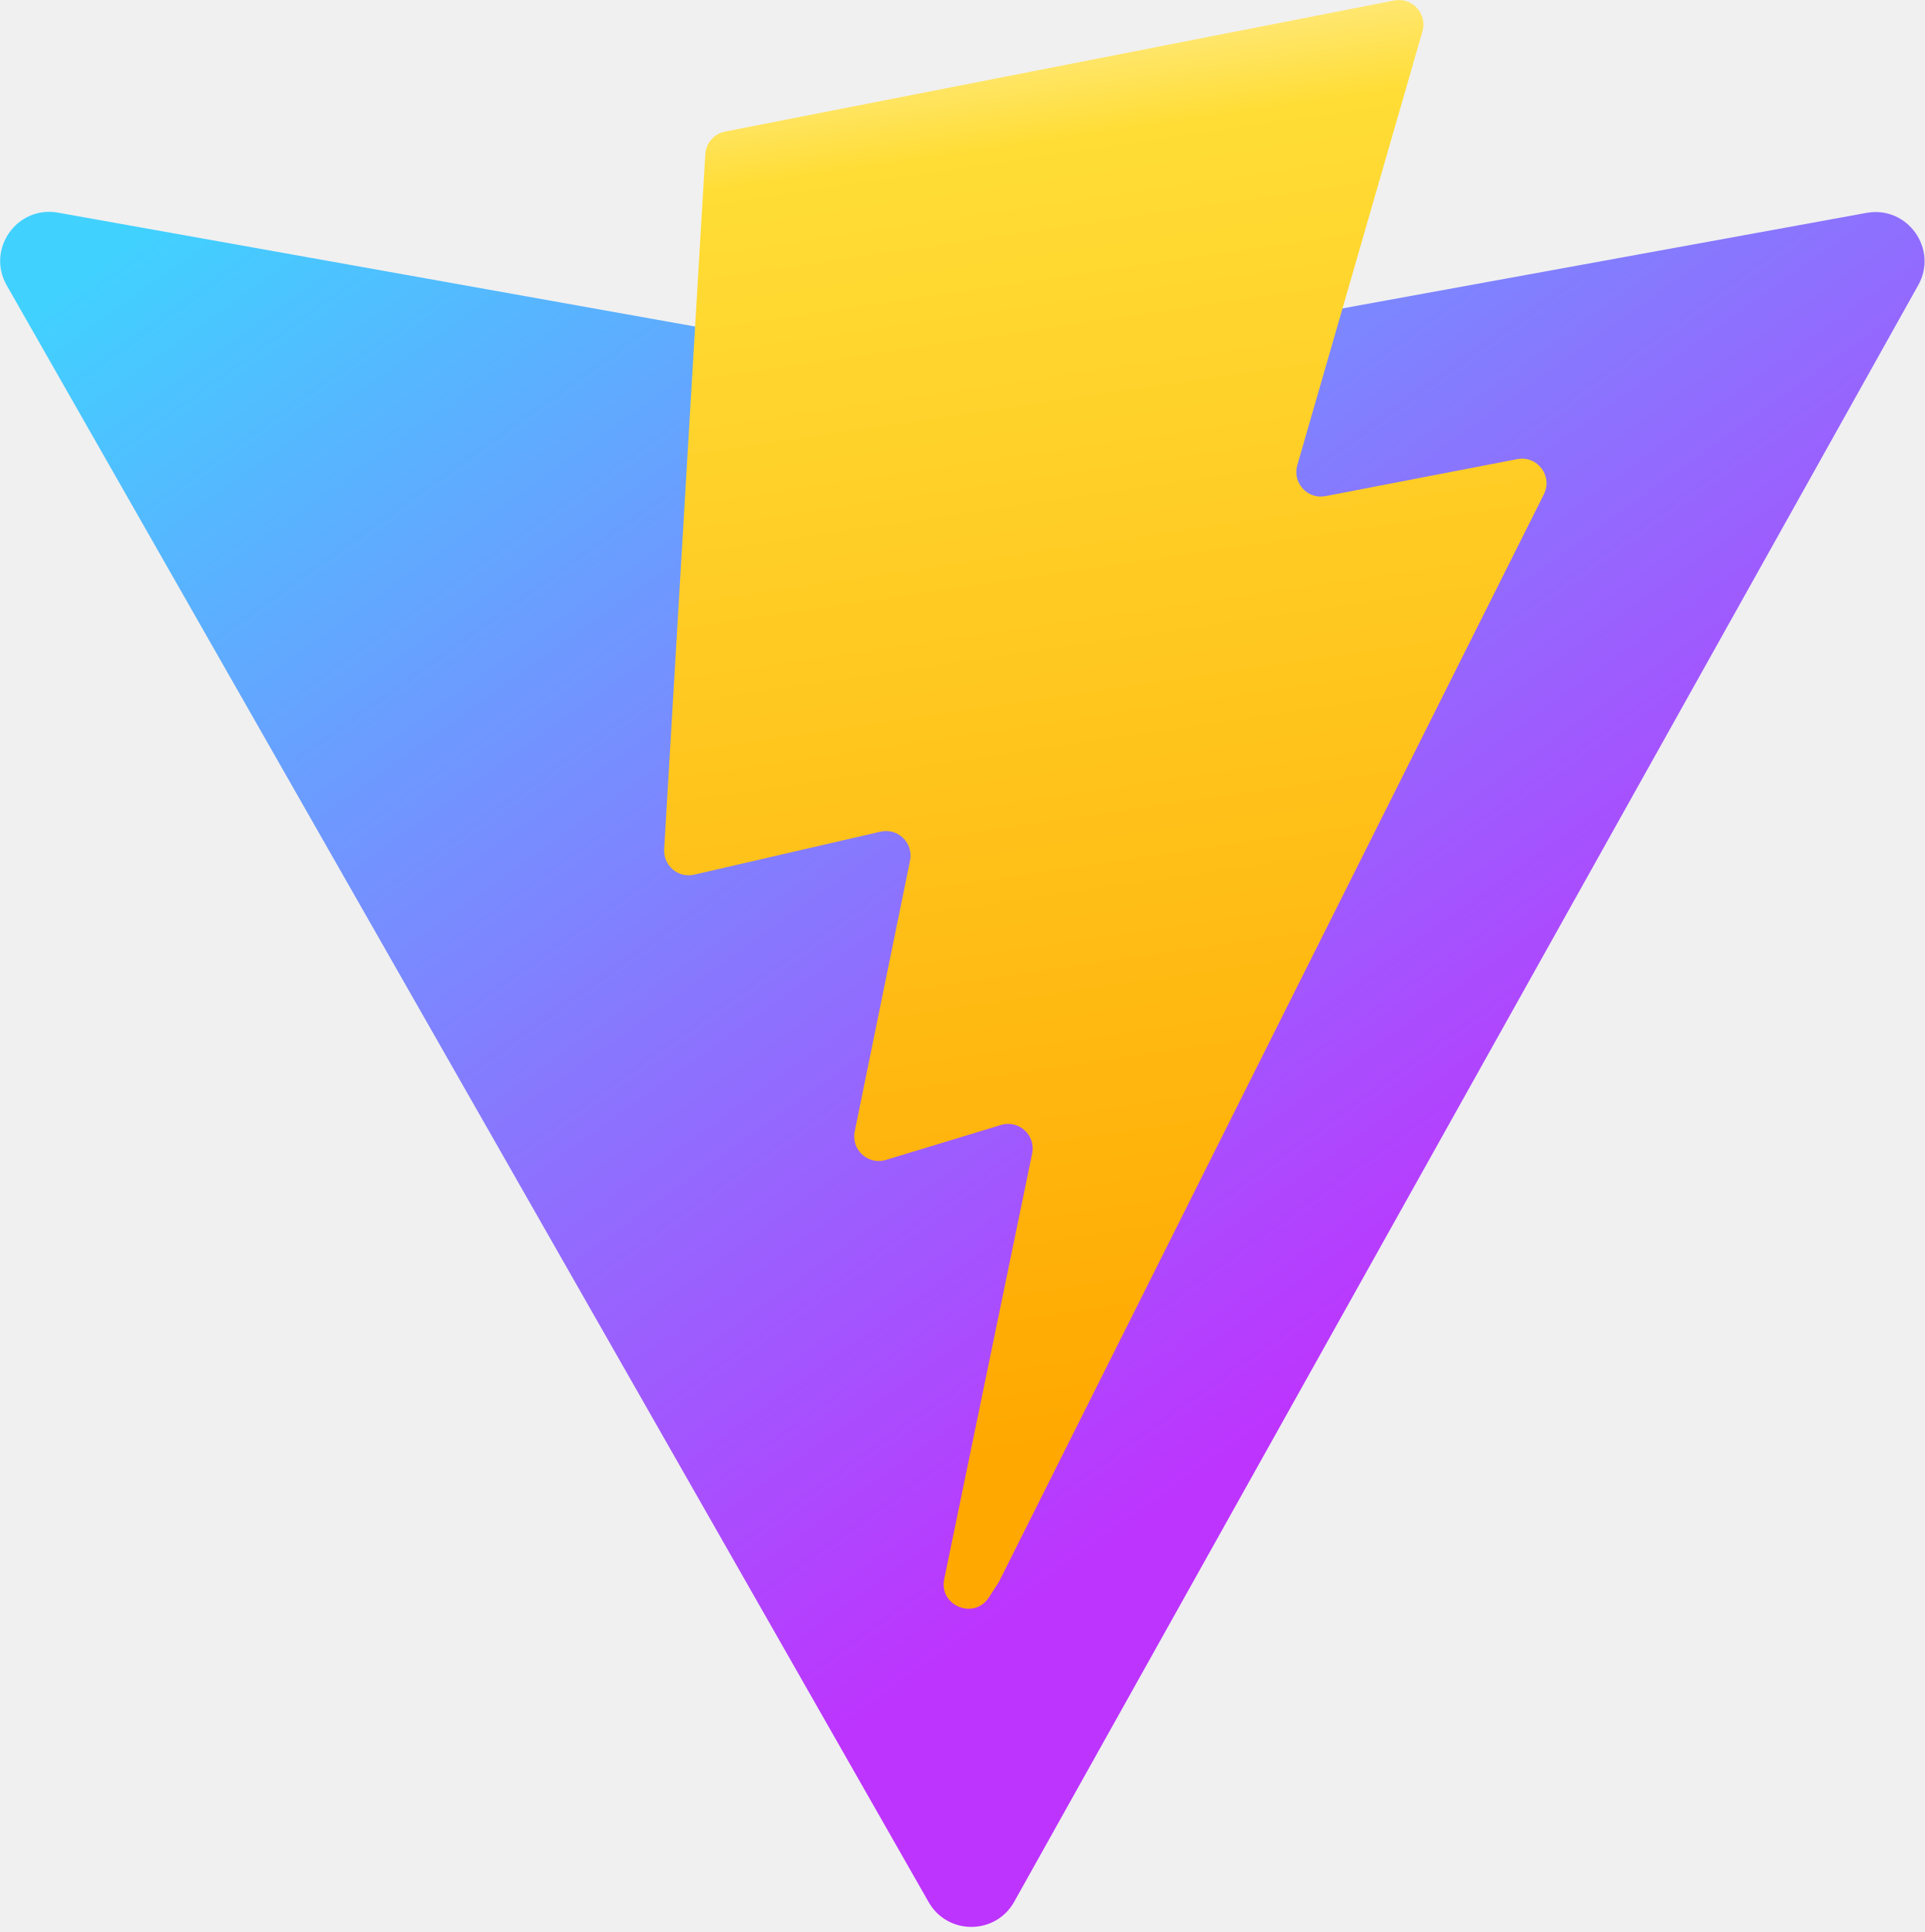
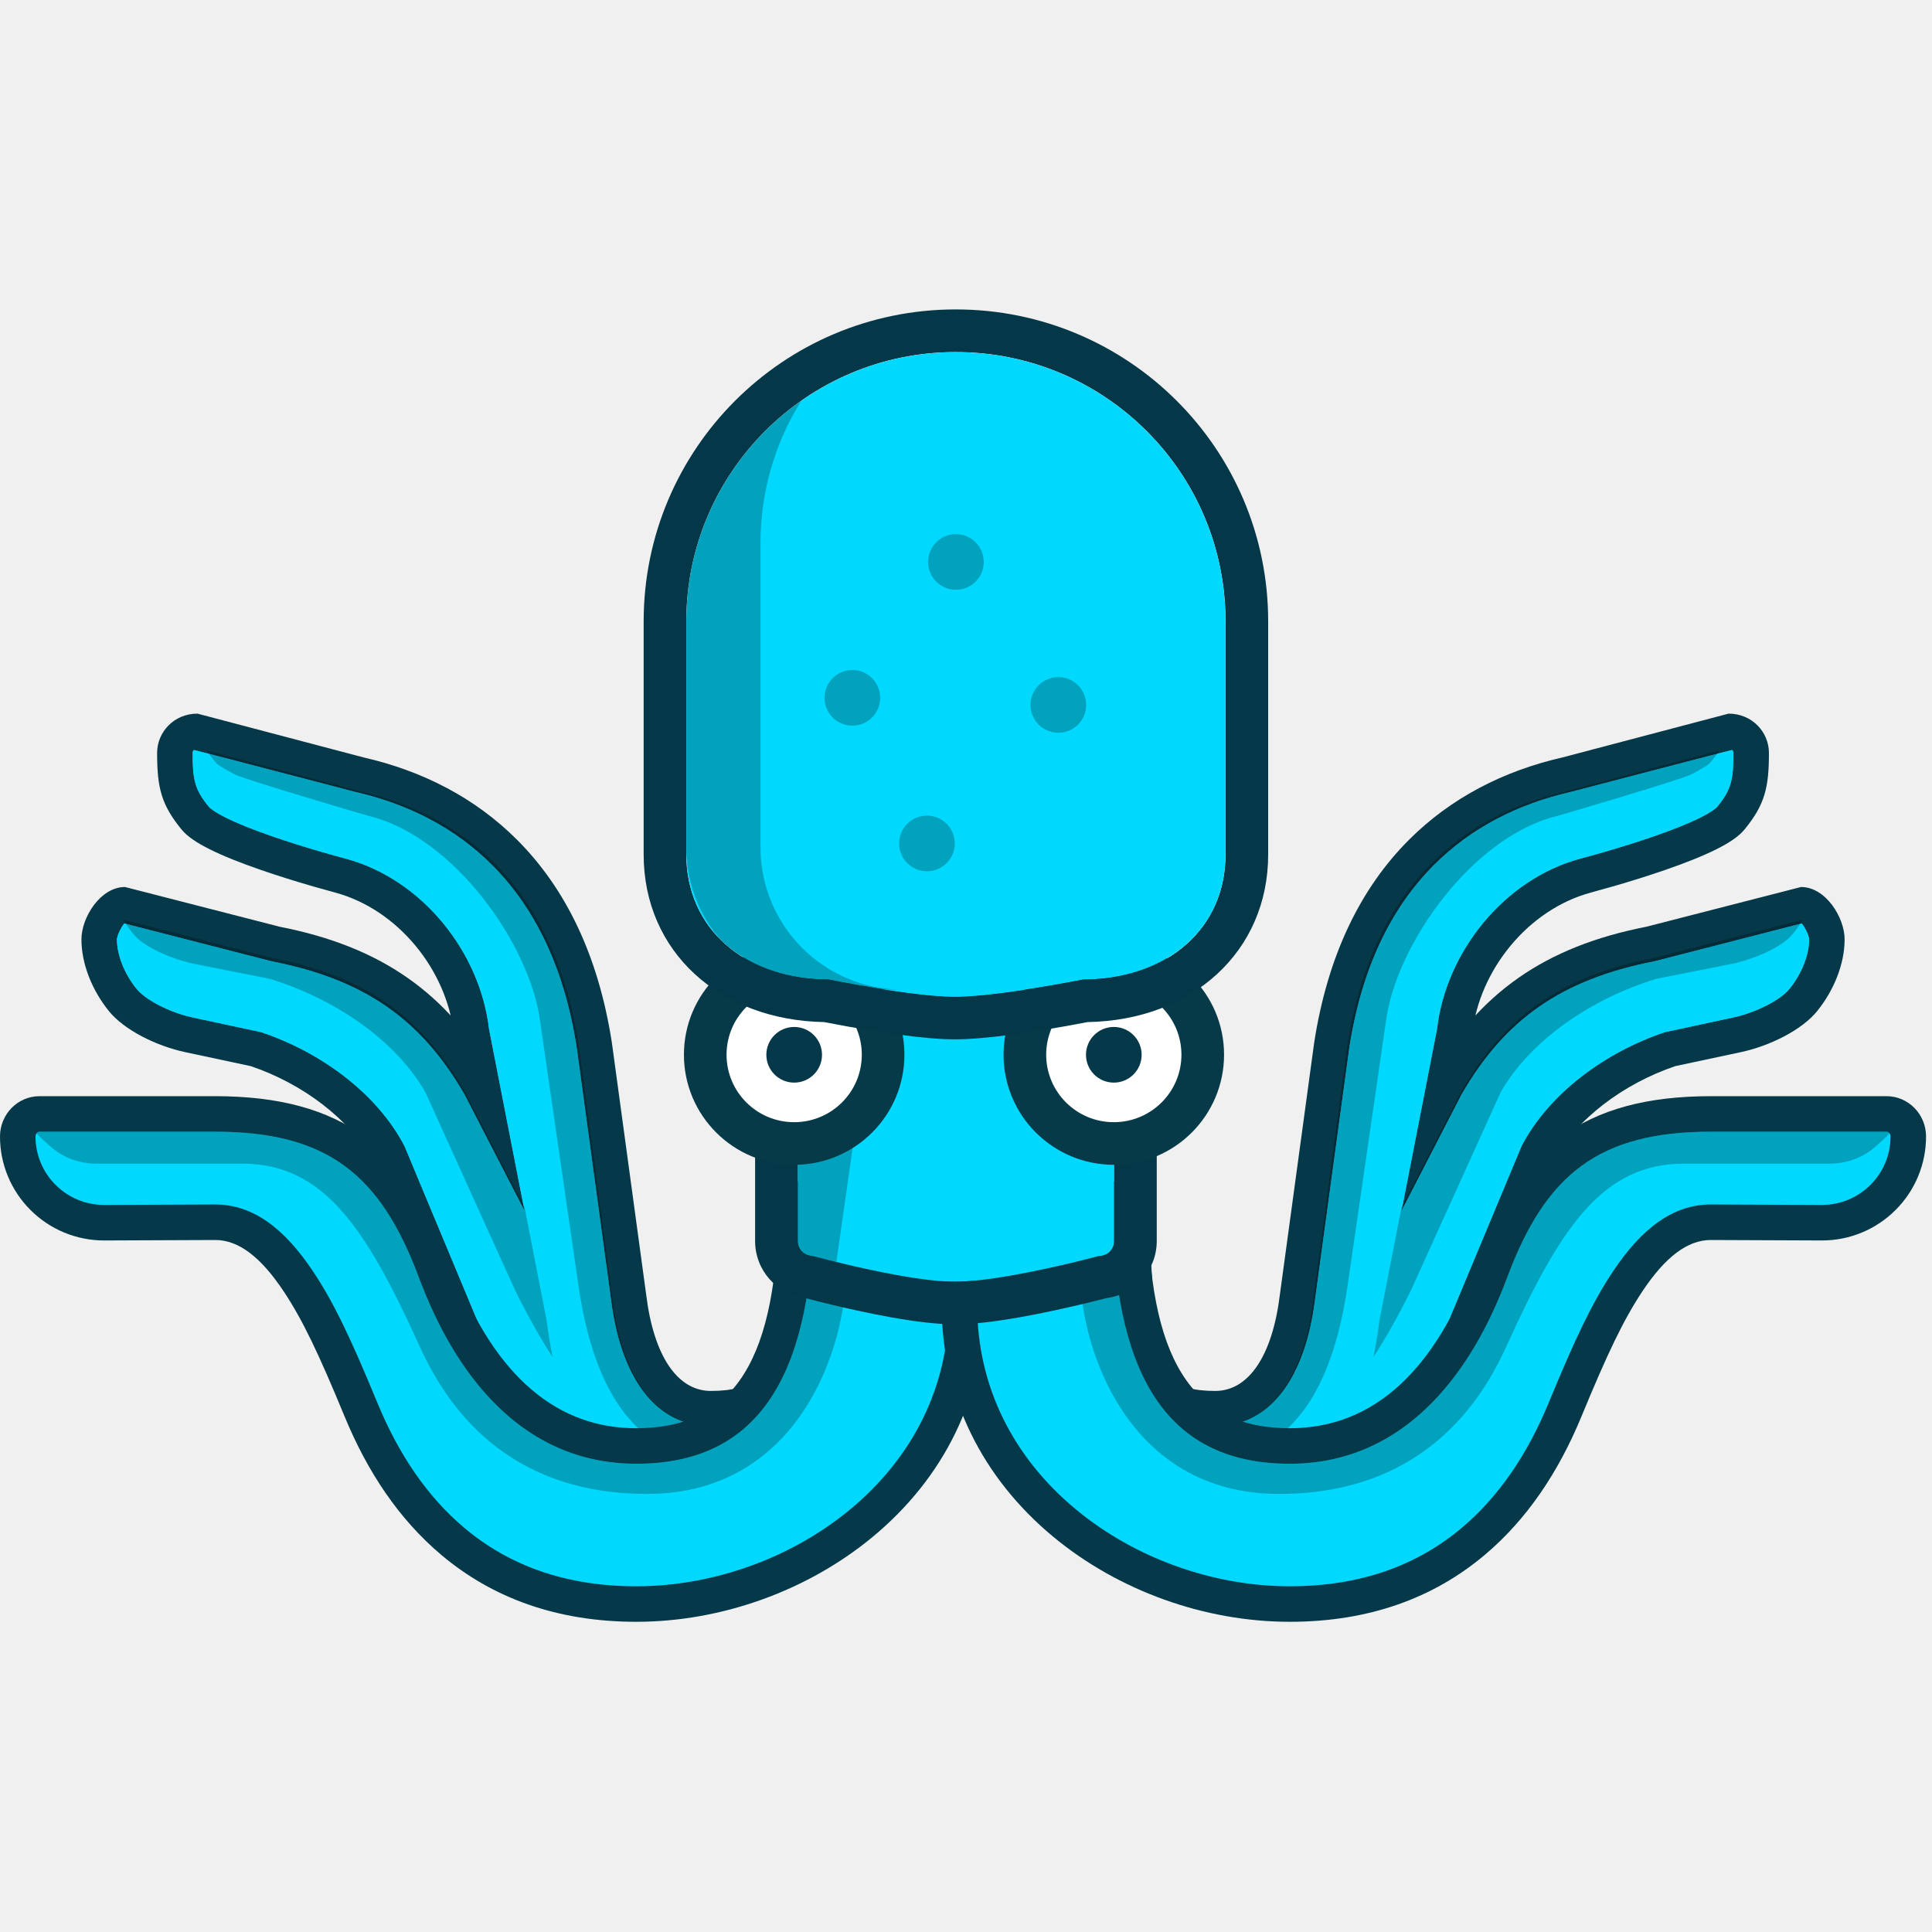
- <svg xmlns="http://www.w3.org/2000/svg" aria-hidden="true" role="img" class="iconify iconify--logos" width="31.88" height="32" preserveAspectRatio="xMidYMid meet" viewBox="0 0 256 257">
+ <svg xmlns="http://www.w3.org/2000/svg" xmlns:xlink="http://www.w3.org/1999/xlink" width="800px" height="800px" viewBox="0 -41 256 256" version="1.1" preserveAspectRatio="xMidYMid">
  <defs>
-     <linearGradient id="IconifyId1813088fe1fbc01fb466" x1="-.828%" x2="57.636%" y1="7.652%" y2="78.411%">
-       <stop offset="0%" stop-color="#41D1FF" />
-       <stop offset="100%" stop-color="#BD34FE" />
-     </linearGradient>
-     <linearGradient id="IconifyId1813088fe1fbc01fb467" x1="43.376%" x2="50.316%" y1="2.242%" y2="89.03%">
-       <stop offset="0%" stop-color="#FFEA83" />
-       <stop offset="8.333%" stop-color="#FFDD35" />
-       <stop offset="100%" stop-color="#FFA800" />
-     </linearGradient>
+     <path d="M40.822,49.107 C40.822,49.107 28.078,52.528 21.706,52.528 C15.334,52.528 2.824,49.107 2.824,49.107 C1.739,49.107 0.86,48.228 0.86,47.143 L0.86,2.677 C0.86,2.156 1.067,1.656 1.435,1.287 C1.804,0.919 2.303,0.712 2.824,0.712 L40.822,0.712 C41.907,0.712 42.786,1.592 42.786,2.677 L42.786,47.143 C42.787,47.664 42.58,48.164 42.211,48.532 C41.843,48.901 41.343,49.108 40.822,49.107 Z" id="path-1">
+ 
+ </path>
+     <path d="M53.282,84.012 C53.282,84.012 41.934,86.293 36.259,86.293 C30.686,86.293 19.54,84.012 19.54,84.012 C9.125,84.012 0.682,77.85 0.682,67.435 L0.682,36.564 C0.682,16.85 16.664,0.869 36.377,0.869 C56.159,0.869 72.14,16.85 72.14,36.564 L72.14,67.435 C72.14,77.85 63.697,84.012 53.282,84.012 Z" id="path-3">
+ 
+ </path>
+     <path d="M53.282,84.012 C53.282,84.012 41.934,86.293 36.259,86.293 C30.686,86.293 19.54,84.012 19.54,84.012 C9.125,84.012 0.682,77.85 0.682,67.435 L0.682,36.564 C0.682,16.85 16.664,0.869 36.377,0.869 C56.159,0.869 72.14,16.85 72.14,36.564 L72.14,67.435 C72.14,77.85 63.697,84.012 53.282,84.012 Z" id="path-5">
+ 
+ </path>
+     <path d="M53.282,84.012 C53.282,84.012 41.934,86.293 36.259,86.293 C30.686,86.293 19.54,84.012 19.54,84.012 C9.125,84.012 0.682,77.85 0.682,67.435 L0.682,36.564 C0.682,16.85 16.664,0.869 36.377,0.869 C56.159,0.869 72.14,16.85 72.14,36.564 L72.14,67.435 C72.14,77.85 63.697,84.012 53.282,84.012 Z" id="path-7">
+ 
+ </path>
+     <path d="M53.282,84.012 C53.282,84.012 41.934,86.293 36.259,86.293 C30.686,86.293 19.54,84.012 19.54,84.012 C9.125,84.012 0.682,77.85 0.682,67.435 L0.682,36.564 C0.682,16.85 16.664,0.869 36.377,0.869 C56.159,0.869 72.14,16.85 72.14,36.564 L72.14,67.435 C72.14,77.85 63.697,84.012 53.282,84.012 Z" id="path-9">
+ 
+ </path>
+     <path d="M53.282,84.012 C53.282,84.012 41.934,86.293 36.259,86.293 C30.686,86.293 19.54,84.012 19.54,84.012 C9.125,84.012 0.682,77.85 0.682,67.435 L0.682,36.564 C0.682,16.85 16.664,0.869 36.377,0.869 C56.159,0.869 72.14,16.85 72.14,36.564 L72.14,67.435 C72.14,77.85 63.697,84.012 53.282,84.012 Z" id="path-11">
+ 
+ </path>
+     <path d="M53.282,84.012 C53.282,84.012 41.934,86.293 36.259,86.293 C30.686,86.293 19.54,84.012 19.54,84.012 C9.125,84.012 0.682,77.85 0.682,67.435 L0.682,36.564 C0.682,16.85 16.664,0.869 36.377,0.869 C56.159,0.869 72.14,16.85 72.14,36.564 L72.14,67.435 C72.14,77.85 63.697,84.012 53.282,84.012 Z" id="path-13">
+ 
+ </path>
  </defs>
-   <path fill="url(#IconifyId1813088fe1fbc01fb466)" d="M255.153 37.938L134.897 252.976c-2.483 4.44-8.862 4.466-11.382.048L.875 37.958c-2.746-4.814 1.371-10.646 6.827-9.67l120.385 21.517a6.537 6.537 0 0 0 2.322-.004l117.867-21.483c5.438-.991 9.574 4.796 6.877 9.62Z" />
-   <path fill="url(#IconifyId1813088fe1fbc01fb467)" d="M185.432.063L96.44 17.501a3.268 3.268 0 0 0-2.634 3.014l-5.474 92.456a3.268 3.268 0 0 0 3.997 3.378l24.777-5.718c2.318-.535 4.413 1.507 3.936 3.838l-7.361 36.047c-.495 2.426 1.782 4.5 4.151 3.78l15.304-4.649c2.372-.72 4.652 1.36 4.15 3.788l-11.698 56.621c-.732 3.542 3.979 5.473 5.943 2.437l1.313-2.028l72.516-144.72c1.215-2.423-.88-5.186-3.54-4.672l-25.505 4.922c-2.396.462-4.435-1.77-3.759-4.114l16.646-57.705c.677-2.35-1.37-4.583-3.769-4.113Z" />
+   <g>
+     <path d="M75.537,157.505 C80.305,164.159 87.031,167.778 95.606,167.778 C106.719,167.778 115.665,163.183 121.779,155.077 C127.104,148.017 129.959,138.61 129.959,129.19 L129.959,115.842 L103.265,116.029 L102.194,134.769 C102.194,141.176 99.921,143.307 94.194,143.307 C89.759,143.307 86.618,138.664 85.623,130.555 L81.082,97.195 C79.31,85.693 74.995,76.76 68.516,70.279 C62.965,64.726 56.002,61.15 48.168,59.361 L26.165,53.559 C23.062,53.559 20.818,55.996 20.818,58.767 C20.818,63.361 21.363,65.611 24.036,68.888 C24.801,69.825 26.035,70.655 27.761,71.52 C29.543,72.412 31.856,73.336 34.591,74.28 C36.791,75.041 39.139,75.774 41.487,76.453 C42.453,76.733 43.423,77.003 44.395,77.264 C52.768,79.521 59.197,87.562 60.136,95.97 L67.762,135.046 C68.951,144.18 71.493,151.863 75.537,157.505 Z M129.74,116.484 L104.196,116.484 L104.234,118.874 L104.476,133.982 C104.476,140.305 99.891,144.185 93.703,144.185 C89.255,144.185 85.085,139.495 80.112,129.75 L65.667,101.752 C59.219,90.563 50.565,84.449 37.047,81.794 L16.564,76.532 C13.293,76.532 10.791,80.579 10.791,83.466 C10.791,86.764 12.229,90.258 14.438,92.986 C16.433,95.452 20.67,97.602 24.616,98.431 L33.215,100.264 C40.047,102.571 46.379,107.275 49.324,112.831 L60.203,138.908 C64.304,147.891 68.499,154.465 73.516,159.21 C79.394,164.77 86.318,167.66 94.58,167.66 C102.149,167.66 110.005,164.967 116.081,160.143 C122.835,154.781 126.981,147.195 127.532,138.192 L129.74,116.484 Z" fill="#053949" fill-rule="nonzero">
+ 
+ </path>
+     <path d="M69.51,119.463 L64.802,95.35 C63.616,85.117 55.895,75.49 45.817,72.773 C45.543,72.701 45.269,72.627 44.995,72.552 C44.332,72.371 43.592,72.163 42.794,71.933 C40.519,71.274 38.244,70.564 36.128,69.833 C33.573,68.95 31.433,68.096 29.869,67.312 C29.248,67.001 28.732,66.707 28.335,66.44 C27.995,66.212 27.772,66.023 27.683,65.913 C25.83,63.642 25.524,62.379 25.524,58.767 C25.524,58.643 25.585,58.492 25.69,58.378 C25.713,58.353 47.006,63.921 47.006,63.921 C54.113,65.539 60.293,68.71 65.188,73.606 C70.936,79.356 74.807,87.369 76.424,97.871 L80.956,131.159 C82.2,141.302 86.74,148.013 94.194,148.013 C102.433,148.013 106.878,143.867 106.9,134.905 L107.712,120.704 L125.253,120.581 L125.253,129.19 C125.253,137.63 122.701,146.04 118.022,152.244 C112.785,159.186 105.22,163.072 95.606,163.072 C94.65,163.074 93.695,163.016 92.745,162.899 C80.531,162.154 72.195,153.83 64.531,137.06 L53.587,110.828 C49.974,103.915 42.565,98.419 34.58,95.758 L25.591,93.827 C22.605,93.2 19.312,91.529 18.096,90.025 C16.521,88.08 15.497,85.592 15.497,83.465 C15.497,83.203 15.754,82.462 16.137,81.843 C16.253,81.656 16.37,81.494 16.478,81.368 L36.009,86.385 C48.288,88.784 55.793,94.067 61.536,104.007 L69.51,119.463 Z" fill="#00D8FE" fill-rule="nonzero">
+ 
+ </path>
+     <path d="M69.51,119.463 L64.802,95.35 C63.616,85.117 55.895,75.49 45.817,72.773 C45.543,72.701 45.269,72.627 44.995,72.552 C44.332,72.371 43.592,72.163 42.794,71.933 C40.519,71.274 38.244,70.564 36.128,69.833 C33.573,68.95 31.433,68.096 29.869,67.312 C29.248,67.001 28.732,66.707 28.335,66.44 C27.995,66.212 27.772,66.023 27.683,65.913 C25.83,63.642 25.524,62.379 25.524,58.767 C25.524,58.643 25.585,58.492 25.69,58.378 C25.713,58.353 47.006,63.921 47.006,63.921 C54.113,65.539 60.293,68.71 65.188,73.606 C70.936,79.356 74.807,87.369 76.424,97.871 L80.956,131.159 C82.2,141.302 86.74,148.013 94.194,148.013 C102.433,148.013 106.878,143.867 106.9,134.905 L107.712,120.704 L125.253,120.581 L125.253,129.19 C125.253,137.63 122.701,146.04 118.022,152.244 C112.785,159.186 105.22,163.072 95.606,163.072 C94.65,163.074 93.695,163.016 92.745,162.899 C80.531,162.154 72.195,153.83 64.531,137.06 L53.587,110.828 C49.974,103.915 42.565,98.419 34.58,95.758 L25.591,93.827 C22.605,93.2 19.312,91.529 18.096,90.025 C16.521,88.08 15.497,85.592 15.497,83.465 C15.497,83.203 15.754,82.462 16.137,81.843 C16.253,81.656 16.37,81.494 16.478,81.368 L36.009,86.385 C48.288,88.784 55.793,94.067 61.536,104.007 L69.51,119.463 Z" fill="#00D8FE" fill-rule="nonzero">
+ 
+ </path>
+     <path d="M16.414,80.975 C16.826,81.683 17.306,82.351 17.848,82.967 C19.169,84.47 22.744,86.141 25.986,86.768 L35.746,88.699 C44.415,91.36 52.459,96.857 56.383,103.769 L68.265,130.001 C69.881,133.258 71.525,136.196 73.222,138.823 C72.898,137.19 72.63,135.547 72.419,133.896 L69.51,118.992 L61.536,103.536 C55.793,93.596 48.288,88.313 36.009,85.914 L16.478,80.898 L16.414,80.975 L16.414,80.975 Z" fill-opacity="0.25" fill="#000000" fill-rule="nonzero">
+ 
+ </path>
+     <path d="M111.606,120.673 L111.606,133.896 C111.606,142.976 107.944,152.248 95.062,152.248 C87.223,152.248 79.239,147.423 76.635,129.258 L71.571,94.366 C70.257,84.133 60.07,69.843 48.9,67.126 C48.472,67.024 32.956,62.449 31.223,61.665 C30.534,61.354 28.898,60.376 28.799,60.265 C28.199,59.603 27.746,59.026 27.404,58.451 C29.944,59.105 47.963,63.921 47.963,63.921 C54.917,65.539 60.963,68.71 65.752,73.606 C71.376,79.356 75.163,87.369 76.745,97.871 L81.179,131.159 C82.397,141.302 86.838,148.013 94.131,148.013 C102.192,148.013 106.54,143.867 106.562,134.905 L107.356,120.704 L111.606,120.673 Z" fill-opacity="0.25" fill="#000000" fill-rule="nonzero">
+ 
+ </path>
+     <path d="M130.43,132.013 L130.43,115.543 L103.136,115.543 L103.136,117.896 C103.136,139.075 97.331,148.248 84.312,148.248 C72.824,148.248 64.921,140.041 59.891,126.576 C54.153,111.214 45.45,104.248 28.483,104.248 L5.253,104.248 C2.318,104.248 5.30816623e-06,106.669 5.30816623e-06,109.593 C-0.003,113.248 1.451,116.753 4.04,119.332 C6.629,121.922 10.144,123.375 13.806,123.368 L28.539,123.307 C31.601,123.307 34.56,125.548 37.6,130.128 C40.134,133.945 42.268,138.468 45.66,146.687 C48.701,154.055 52.869,160.302 58.444,165.008 C65.265,170.767 73.85,173.896 84.312,173.896 C95.575,173.896 107.032,169.79 115.685,162.603 C125.026,154.843 130.43,144.136 130.43,132.013 Z" fill="#053949" fill-rule="nonzero">
+ 
+ </path>
+     <path d="M125.724,120.248 L125.724,132.013 C125.724,142.684 120.978,152.088 112.678,158.983 C104.873,165.466 94.481,169.19 84.312,169.19 C74.96,169.19 67.45,166.453 61.48,161.413 C56.541,157.242 52.784,151.613 50.01,144.891 C46.503,136.393 44.28,131.681 41.521,127.526 C37.699,121.767 33.518,118.601 28.529,118.601 L13.796,118.662 C11.384,118.667 9.069,117.709 7.365,116.001 C5.66,114.305 4.703,111.998 4.706,109.593 C4.706,109.224 4.964,108.954 5.253,108.954 L28.483,108.954 C43.346,108.954 50.392,114.594 55.483,128.223 C57.916,134.736 61.112,140.348 65.23,144.625 C70.395,149.989 76.754,152.954 84.312,152.954 C99.947,152.954 107.331,142.125 107.816,120.248 L125.724,120.248 Z" fill="#00D8FE" fill-rule="nonzero">
+ 
+ </path>
+     <path d="M4.851,109.159 C5.28,109.704 5.887,110.194 6.645,110.882 C8.266,112.353 10.447,113.19 12.783,113.19 L32.077,113.19 C42.832,113.19 48.424,121.592 55.448,137.06 C58.096,142.888 65.317,156.954 85.724,156.954 C106.131,156.954 112.077,137.032 112.077,127.778 L112.077,120.248 L107.816,120.248 C107.331,142.125 99.947,152.954 84.312,152.954 C76.754,152.954 70.395,149.989 65.23,144.625 C61.112,140.348 57.916,134.736 55.483,128.223 C50.392,114.594 43.346,108.954 28.483,108.954 L5.253,108.954 C5.099,108.954 4.953,109.031 4.851,109.159 Z" fill-opacity="0.25" fill="#000000" fill-rule="nonzero">
+ 
+ </path>
+     <path d="M179.675,157.505 C174.907,164.159 168.181,167.778 159.606,167.778 C148.493,167.778 139.547,163.183 133.433,155.077 C128.108,148.017 125.253,138.61 125.253,129.19 L125.253,115.842 L151.947,116.029 L153.018,134.769 C153.018,141.176 155.291,143.307 161.018,143.307 C165.454,143.307 168.594,138.664 169.589,130.555 L174.13,97.195 C175.902,85.693 180.217,76.76 186.696,70.279 C192.248,64.726 199.21,61.15 207.045,59.361 L229.048,53.559 C232.151,53.559 234.394,55.996 234.394,58.767 C234.394,63.361 233.849,65.611 231.176,68.888 C230.411,69.825 229.177,70.655 227.451,71.52 C225.67,72.412 223.356,73.336 220.622,74.28 C218.422,75.041 216.073,75.774 213.726,76.453 C212.759,76.733 211.789,77.003 210.817,77.264 C202.444,79.521 196.016,87.562 195.076,95.97 L187.45,135.046 C186.261,144.18 183.72,151.863 179.675,157.505 Z M125.472,116.484 L151.016,116.484 L150.978,118.874 L150.736,133.982 C150.736,140.305 155.321,144.185 161.51,144.185 C165.958,144.185 170.128,139.495 175.101,129.75 L189.545,101.752 C195.993,90.563 204.647,84.449 218.165,81.794 L238.648,76.532 C241.919,76.532 244.421,80.579 244.421,83.466 C244.421,86.764 242.983,90.258 240.775,92.986 C238.779,95.452 234.542,97.602 230.596,98.431 L221.998,100.264 C215.166,102.571 208.833,107.275 205.888,112.831 L195.009,138.908 C190.909,147.891 186.713,154.465 181.696,159.21 C175.818,164.77 168.894,167.66 160.632,167.66 C153.063,167.66 145.208,164.967 139.131,160.143 C132.377,154.781 128.231,147.195 127.68,138.192 L125.472,116.484 Z" fill="#053949" fill-rule="nonzero">
+ 
+ </path>
+     <path d="M185.703,119.463 L190.41,95.35 C191.596,85.117 199.317,75.49 209.395,72.773 C210.405,72.503 211.413,72.223 212.418,71.933 C214.694,71.274 216.968,70.564 219.084,69.833 C221.64,68.95 223.779,68.096 225.343,67.312 C225.964,67.001 226.48,66.707 226.877,66.44 C227.217,66.212 227.44,66.023 227.529,65.913 C229.382,63.642 229.688,62.379 229.688,58.767 C229.688,58.643 229.627,58.492 229.522,58.378 C229.499,58.353 208.207,63.921 208.207,63.921 C201.099,65.539 194.919,68.71 190.024,73.606 C184.276,79.356 180.406,87.369 178.788,97.871 L174.256,131.159 C173.012,141.302 168.472,148.013 161.018,148.013 C152.779,148.013 148.335,143.867 148.312,134.905 L147.501,120.704 L129.959,120.581 L129.959,129.19 C129.959,137.63 132.512,146.04 137.191,152.244 C142.427,159.186 149.992,163.072 159.606,163.072 C160.591,163.072 161.545,163.014 162.467,162.899 C174.681,162.154 183.017,153.83 190.681,137.06 L201.625,110.828 C205.239,103.915 212.648,98.419 220.632,95.758 L229.621,93.827 C232.607,93.2 235.9,91.529 237.117,90.025 C238.691,88.08 239.715,85.592 239.715,83.465 C239.715,83.203 239.458,82.462 239.075,81.843 C238.974,81.677 238.86,81.518 238.735,81.368 L219.203,86.385 C206.924,88.784 199.419,94.067 193.676,104.007 L185.703,119.463 Z" fill="#00D8FE" fill-rule="nonzero">
+ 
+ </path>
+     <path d="M185.703,119.463 L190.41,95.35 C191.596,85.117 199.317,75.49 209.395,72.773 C210.405,72.503 211.413,72.223 212.418,71.933 C214.694,71.274 216.968,70.564 219.084,69.833 C221.64,68.95 223.779,68.096 225.343,67.312 C225.964,67.001 226.48,66.707 226.877,66.44 C227.217,66.212 227.44,66.023 227.529,65.913 C229.382,63.642 229.688,62.379 229.688,58.767 C229.688,58.643 229.627,58.492 229.522,58.378 C229.499,58.353 208.207,63.921 208.207,63.921 C201.099,65.539 194.919,68.71 190.024,73.606 C184.276,79.356 180.406,87.369 178.788,97.871 L174.256,131.159 C173.012,141.302 168.472,148.013 161.018,148.013 C152.779,148.013 148.335,143.867 148.312,134.905 L147.501,120.704 L129.959,120.581 L129.959,129.19 C129.959,137.63 132.512,146.04 137.191,152.244 C142.427,159.186 149.992,163.072 159.606,163.072 C160.591,163.072 161.545,163.014 162.467,162.899 C174.681,162.154 183.017,153.83 190.681,137.06 L201.625,110.828 C205.239,103.915 212.648,98.419 220.632,95.758 L229.621,93.827 C232.607,93.2 235.9,91.529 237.117,90.025 C238.691,88.08 239.715,85.592 239.715,83.465 C239.715,83.203 239.458,82.462 239.075,81.843 C238.974,81.677 238.86,81.518 238.735,81.368 L219.203,86.385 C206.924,88.784 199.419,94.067 193.676,104.007 L185.703,119.463 Z" fill="#00D8FE" fill-rule="nonzero">
+ 
+ </path>
+     <path d="M238.798,80.975 C238.386,81.683 237.906,82.351 237.365,82.967 C236.043,84.47 232.468,86.141 229.226,86.768 L219.466,88.699 C210.797,91.36 202.753,96.857 198.829,103.769 L186.947,130.001 C185.331,133.258 183.688,136.196 181.991,138.823 C182.314,137.19 182.582,135.547 182.793,133.896 L185.703,118.992 L193.676,103.536 C199.419,93.596 206.924,88.313 219.203,85.914 L238.735,80.897 L238.798,80.974 L238.798,80.975 Z" fill-opacity="0.25" fill="#000000" fill-rule="nonzero">
+ 
+ </path>
+     <path d="M143.606,120.673 L143.606,133.896 C143.606,142.976 147.268,152.248 160.15,152.248 C167.989,152.248 175.974,147.423 178.577,129.258 L183.641,94.366 C184.955,84.133 195.142,69.843 206.312,67.126 C206.74,67.024 222.256,62.449 223.99,61.665 C224.679,61.354 226.314,60.376 226.414,60.265 C227.013,59.603 227.466,59.026 227.808,58.451 C225.269,59.105 207.249,63.921 207.249,63.921 C200.296,65.539 194.249,68.71 189.46,73.606 C183.837,79.356 180.049,87.369 178.467,97.871 L174.033,131.159 C172.816,141.302 168.374,148.013 161.081,148.013 C153.021,148.013 148.672,143.867 148.65,134.905 L147.856,120.704 L143.606,120.673 Z" fill-opacity="0.25" fill="#000000" fill-rule="nonzero">
+ 
+ </path>
+     <path d="M124.783,132.013 L124.783,115.543 L152.077,115.543 L152.077,117.896 C152.077,139.075 157.881,148.248 170.9,148.248 C182.389,148.248 190.291,140.041 195.321,126.576 C201.059,111.214 209.762,104.248 226.729,104.248 L249.959,104.248 C252.895,104.248 255.212,106.669 255.212,109.593 C255.215,113.248 253.761,116.753 251.172,119.332 C248.583,121.922 245.069,123.375 241.406,123.368 L226.673,123.307 C223.611,123.307 220.652,125.548 217.612,130.128 C215.078,133.945 212.944,138.468 209.552,146.687 C206.512,154.055 202.343,160.302 196.768,165.008 C189.947,170.767 181.362,173.896 170.9,173.896 C159.637,173.896 148.18,169.79 139.528,162.603 C130.186,154.843 124.783,144.136 124.783,132.013 Z" fill="#053949" fill-rule="nonzero">
+ 
+ </path>
+     <path d="M129.488,120.248 L129.488,132.013 C129.488,142.684 134.234,152.088 142.535,158.983 C150.339,165.466 160.731,169.19 170.9,169.19 C180.252,169.19 187.762,166.453 193.732,161.413 C198.672,157.242 202.429,151.613 205.202,144.891 C208.71,136.393 210.933,131.681 213.691,127.526 C217.513,121.767 221.695,118.601 226.683,118.601 L241.416,118.662 C243.863,118.662 246.149,117.697 247.847,116.001 C249.552,114.305 250.509,111.998 250.506,109.593 C250.506,109.224 250.248,108.954 249.959,108.954 L226.729,108.954 C211.866,108.954 204.82,114.594 199.729,128.223 C197.296,134.736 194.1,140.348 189.982,144.625 C184.817,149.989 178.458,152.954 170.9,152.954 C155.265,152.954 147.881,142.125 147.396,120.248 L129.488,120.248 Z" fill="#00D8FE" fill-rule="nonzero">
+ 
+ </path>
+     <path d="M250.361,109.159 C249.932,109.704 249.326,110.194 248.567,110.882 C246.946,112.353 244.765,113.19 242.43,113.19 L223.136,113.19 C212.38,113.19 206.788,121.592 199.764,137.06 C197.116,142.888 189.896,156.954 169.488,156.954 C149.081,156.954 143.136,137.032 143.136,127.778 L143.136,120.248 L147.396,120.248 C147.881,142.125 155.265,152.954 170.9,152.954 C178.458,152.954 184.817,149.989 189.983,144.625 C194.1,140.348 197.296,134.736 199.729,128.223 C204.82,114.594 211.866,108.954 226.729,108.954 L249.959,108.954 C250.113,108.954 250.259,109.031 250.361,109.159 Z" fill-opacity="0.25" fill="#000000" fill-rule="nonzero">
+ 
+ </path>
+     <path d="M145.663,125.415 C145.663,125.415 132.92,128.835 126.547,128.835 C120.176,128.835 107.666,125.415 107.666,125.415 C106.581,125.415 105.701,124.535 105.701,123.45 L105.701,78.984 C105.701,78.463 105.908,77.963 106.277,77.595 C106.645,77.226 107.145,77.019 107.666,77.019 L145.663,77.019 C146.748,77.019 147.628,77.899 147.628,78.984 L147.628,123.45 C147.628,123.971 147.421,124.471 147.053,124.839 C146.684,125.208 146.184,125.415 145.663,125.415 Z" fill="#00D8FE" fill-rule="nonzero">
+ 
+ </path>
+     <path d="M139.68,132.646 C138.156,132.973 136.703,133.261 135.33,133.507 C131.731,134.151 128.829,134.482 126.547,134.482 C124.287,134.482 121.438,134.157 117.925,133.525 C116.538,133.275 115.065,132.98 113.513,132.642 C111.257,132.149 109.012,131.609 106.772,131.021 C106.742,131.013 106.714,131.006 106.689,130.999 C102.921,130.515 100.054,127.298 100.054,123.45 L100.054,78.984 C100.054,74.78 103.462,71.372 107.666,71.372 L145.663,71.372 C149.867,71.372 153.275,74.78 153.275,78.984 L153.275,123.447 C153.276,127.305 150.398,130.528 146.619,131.002 C144.318,131.597 142.005,132.145 139.68,132.646 Z M145.848,125.406 C146.851,125.314 147.628,124.467 147.628,123.448 L147.628,78.984 C147.628,77.899 146.748,77.019 145.663,77.019 L107.666,77.019 C106.581,77.019 105.701,77.899 105.701,78.984 L105.701,123.45 C105.701,124.465 106.477,125.312 107.477,125.406 L107.724,125.429 L107.963,125.494 C108.011,125.508 108.066,125.522 108.213,125.561 C110.37,126.128 112.539,126.649 114.716,127.125 C116.202,127.448 117.609,127.73 118.926,127.967 C122.137,128.545 124.679,128.835 126.547,128.835 C128.437,128.835 131.036,128.539 134.335,127.948 C135.641,127.714 137.032,127.439 138.493,127.125 C140.805,126.627 143.107,126.081 145.396,125.485 L145.619,125.427 L145.848,125.406 Z" fill="#043849" fill-rule="nonzero">
+ 
+ </path>
+     <g transform="translate(104.8414, 76.30729)">
+       <mask id="mask-2" fill="white">
+         <use xlink:href="#path-1">
+ 
+ </use>
+       </mask>
+       <g>
+ 
+ </g>
+       <polygon fill-opacity="0.25" fill="#000000" fill-rule="nonzero" mask="url(#mask-2)" points="0.647 14.765 11 14.765 5.353 54.294 0.647 54.294">
+ 
+ </polygon>
+     </g>
+     <ellipse fill="#FFFFFF" fill-rule="nonzero" cx="105.232" cy="98.755" rx="11.785" ry="11.763">
+ 
+ </ellipse>
+     <path d="M105.232,113.342 C97.165,113.342 90.624,106.812 90.624,98.755 C90.624,90.698 97.165,84.169 105.232,84.169 C113.299,84.169 119.84,90.698 119.84,98.755 C119.84,106.812 113.299,113.342 105.232,113.342 Z M105.232,107.695 C110.182,107.695 114.193,103.691 114.193,98.755 C114.193,93.819 110.182,89.816 105.232,89.816 C100.282,89.816 96.271,93.819 96.271,98.755 C96.271,103.691 100.282,107.695 105.232,107.695 Z" fill="#063A49" fill-rule="nonzero">
+ 
+ </path>
+     <circle fill="#053949" fill-rule="nonzero" cx="105.232" cy="98.765" r="3.688">
+ 
+ </circle>
+     <ellipse fill="#FFFFFF" fill-rule="nonzero" cx="147.585" cy="98.755" rx="11.785" ry="11.763">
+ 
+ </ellipse>
+     <path d="M147.585,113.342 C139.518,113.342 132.976,106.812 132.976,98.755 C132.976,90.698 139.518,84.169 147.585,84.169 C155.652,84.169 162.193,90.698 162.193,98.755 C162.193,106.812 155.652,113.342 147.585,113.342 Z M147.585,107.695 C152.535,107.695 156.546,103.691 156.546,98.755 C156.546,93.819 152.535,89.816 147.585,89.816 C142.635,89.816 138.624,93.819 138.624,98.755 C138.624,103.691 142.635,107.695 147.585,107.695 Z" fill="#063A49" fill-rule="nonzero">
+ 
+ </path>
+     <circle fill="#053949" fill-rule="nonzero" cx="147.585" cy="98.765" r="3.688">
+ 
+ </circle>
+     <path d="M138.051,95.505 C136.77,95.713 135.486,95.903 134.197,96.077 C131.035,96.5 128.49,96.718 126.512,96.718 C124.558,96.718 122.049,96.5 118.938,96.075 C117.748,95.913 116.484,95.722 115.149,95.503 C113.166,95.178 111.187,94.821 109.206,94.431 C95.388,94.182 85.288,85.134 85.288,72.213 L85.288,41.342 C85.288,18.509 103.798,0 126.631,0 C149.516,0 168.04,18.494 168.04,41.342 L168.04,72.213 C168.041,85.137 157.934,94.187 144.109,94.432 C142.095,94.821 140.075,95.179 138.051,95.505 Z M143.792,88.789 C154.804,88.683 162.393,81.948 162.393,72.213 L162.393,41.342 C162.393,21.615 146.399,5.647 126.631,5.647 C106.917,5.647 90.936,21.628 90.936,41.342 L90.936,72.213 C90.936,81.947 98.523,88.682 109.532,88.788 L109.798,88.791 L110.059,88.843 L110.281,88.887 C112.203,89.266 114.131,89.613 116.063,89.93 C117.349,90.141 118.563,90.324 119.701,90.48 C122.581,90.873 124.857,91.071 126.512,91.071 C128.196,91.071 130.513,90.873 133.445,90.48 C134.682,90.313 135.917,90.13 137.151,89.931 C139.199,89.6 141.243,89.237 143.28,88.841 L143.533,88.791 L143.792,88.789 Z" fill="#043849" fill-rule="nonzero">
+ 
+ </path>
+     <g transform="translate(90.25318, 4.777882)">
+       <mask id="mask-4" fill="white">
+         <use xlink:href="#path-3">
+ 
+ </use>
+       </mask>
+       <g>
+ 
+ </g>
+       <path d="M53.282,84.012 C53.282,84.012 41.934,86.293 36.259,86.293 C30.686,86.293 19.54,84.012 19.54,84.012 C9.125,84.012 0.682,77.85 0.682,67.435 L0.682,36.564 C0.682,16.85 16.664,0.869 36.377,0.869 C56.159,0.869 72.14,16.85 72.14,36.564 L72.14,67.435 C72.14,77.85 63.697,84.012 53.282,84.012 Z" fill="#00D8FE" fill-rule="nonzero" mask="url(#mask-4)">
+ 
+ </path>
+     </g>
+     <g transform="translate(90.25318, 4.777882)">
+       <mask id="mask-6" fill="white">
+         <use xlink:href="#path-5">
+ 
+ </use>
+       </mask>
+       <g>
+ 
+ </g>
+       <path d="M10.517,66.494 L10.517,26.211 C10.517,8.155 23.926,-6.761 41.328,-9.143 C39.71,-9.368 38.078,-9.482 36.445,-9.484 L36.377,-9.484 C16.664,-9.484 0.682,6.497 0.682,26.211 L0.682,66.494 C0.682,76.909 9.125,85.352 19.54,85.352 L29.374,85.352 C18.96,85.352 10.517,76.909 10.517,66.494 Z" fill-opacity="0.25" fill="#000000" fill-rule="nonzero" mask="url(#mask-6)">
+ 
+ </path>
+     </g>
+     <g transform="translate(90.25318, 4.777882)">
+       <mask id="mask-8" fill="white">
+         <use xlink:href="#path-7">
+ 
+ </use>
+       </mask>
+       <g>
+ 
+ </g>
+       <circle fill-opacity="0.25" fill="#000000" fill-rule="nonzero" mask="url(#mask-8)" cx="32.57" cy="65.982" r="3.688">
+ 
+ </circle>
+     </g>
+     <g transform="translate(90.25318, 4.777882)">
+       <mask id="mask-10" fill="white">
+         <use xlink:href="#path-9">
+ 
+ </use>
+       </mask>
+       <g>
+ 
+ </g>
+       <circle fill-opacity="0.25" fill="#000000" fill-rule="nonzero" mask="url(#mask-10)" cx="22.688" cy="46.688" r="3.688">
+ 
+ </circle>
+     </g>
+     <g transform="translate(90.25318, 4.777882)">
+       <mask id="mask-12" fill="white">
+         <use xlink:href="#path-11">
+ 
+ </use>
+       </mask>
+       <g>
+ 
+ </g>
+       <circle fill-opacity="0.25" fill="#000000" fill-rule="nonzero" mask="url(#mask-12)" cx="36.411" cy="28.685" r="3.688">
+ 
+ </circle>
+     </g>
+     <g transform="translate(90.25318, 4.777882)">
+       <mask id="mask-14" fill="white">
+         <use xlink:href="#path-13">
+ 
+ </use>
+       </mask>
+       <g>
+ 
+ </g>
+       <circle fill-opacity="0.25" fill="#000000" fill-rule="nonzero" mask="url(#mask-14)" cx="49.982" cy="47.629" r="3.688">
+ 
+ </circle>
+     </g>
+   </g>
</svg>
